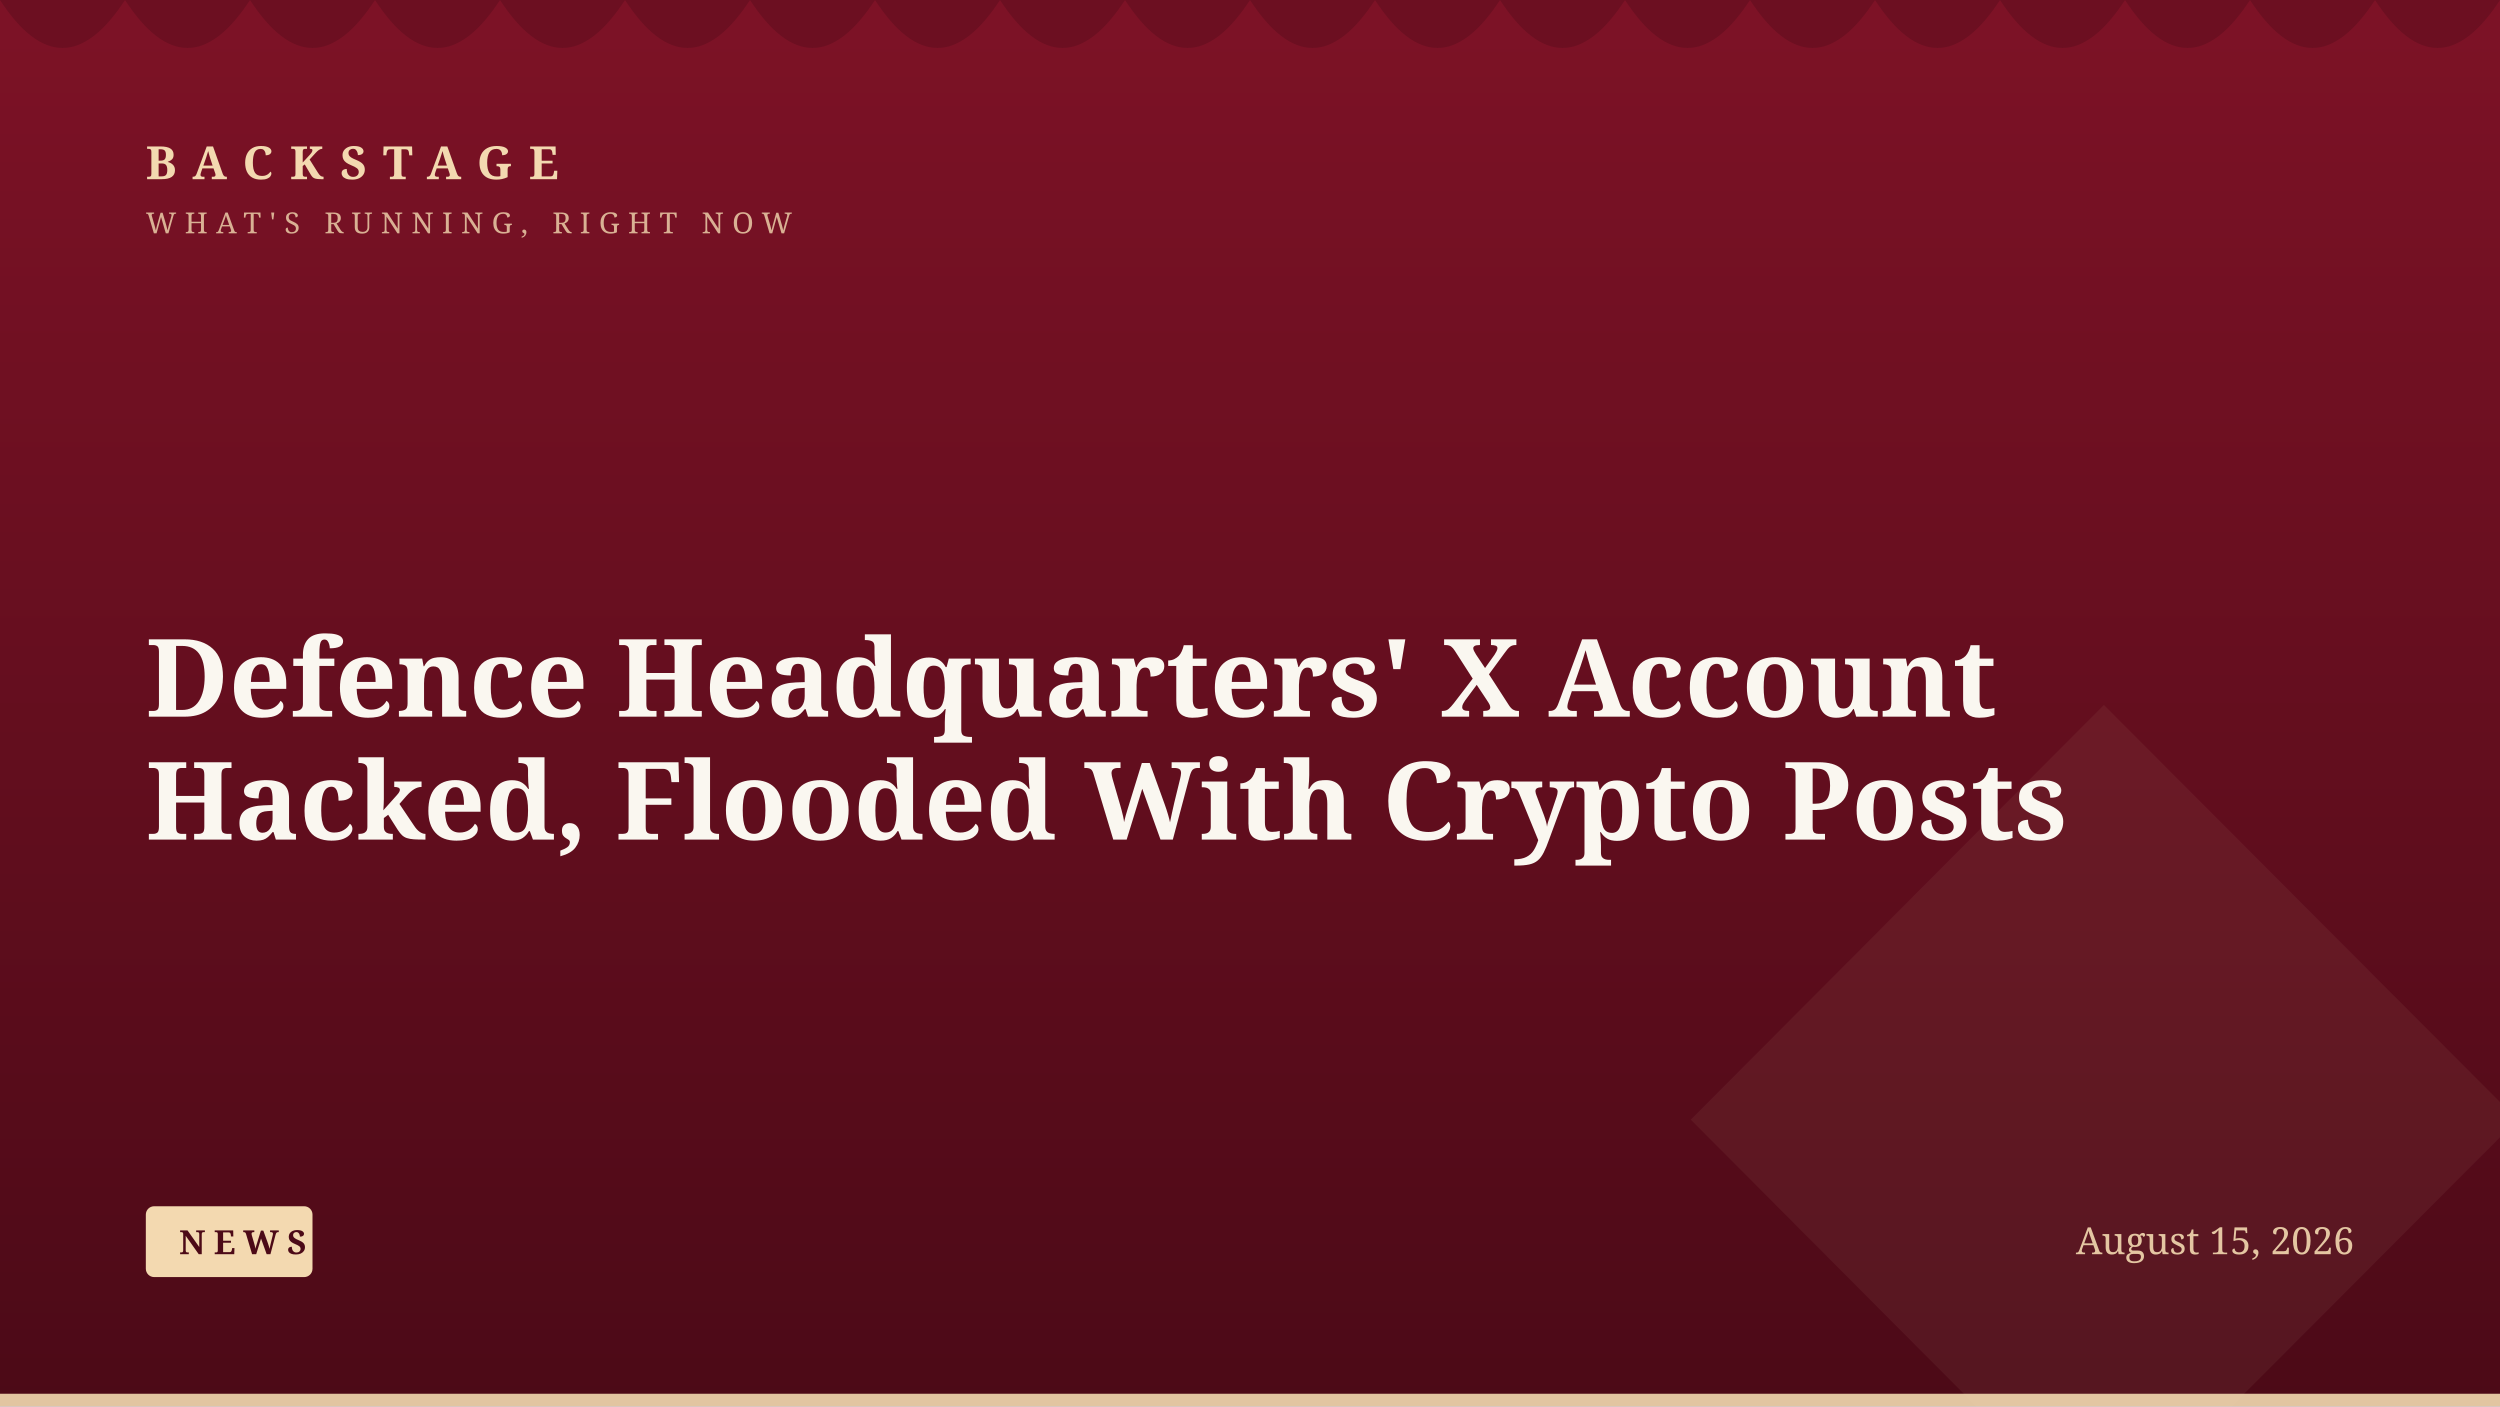
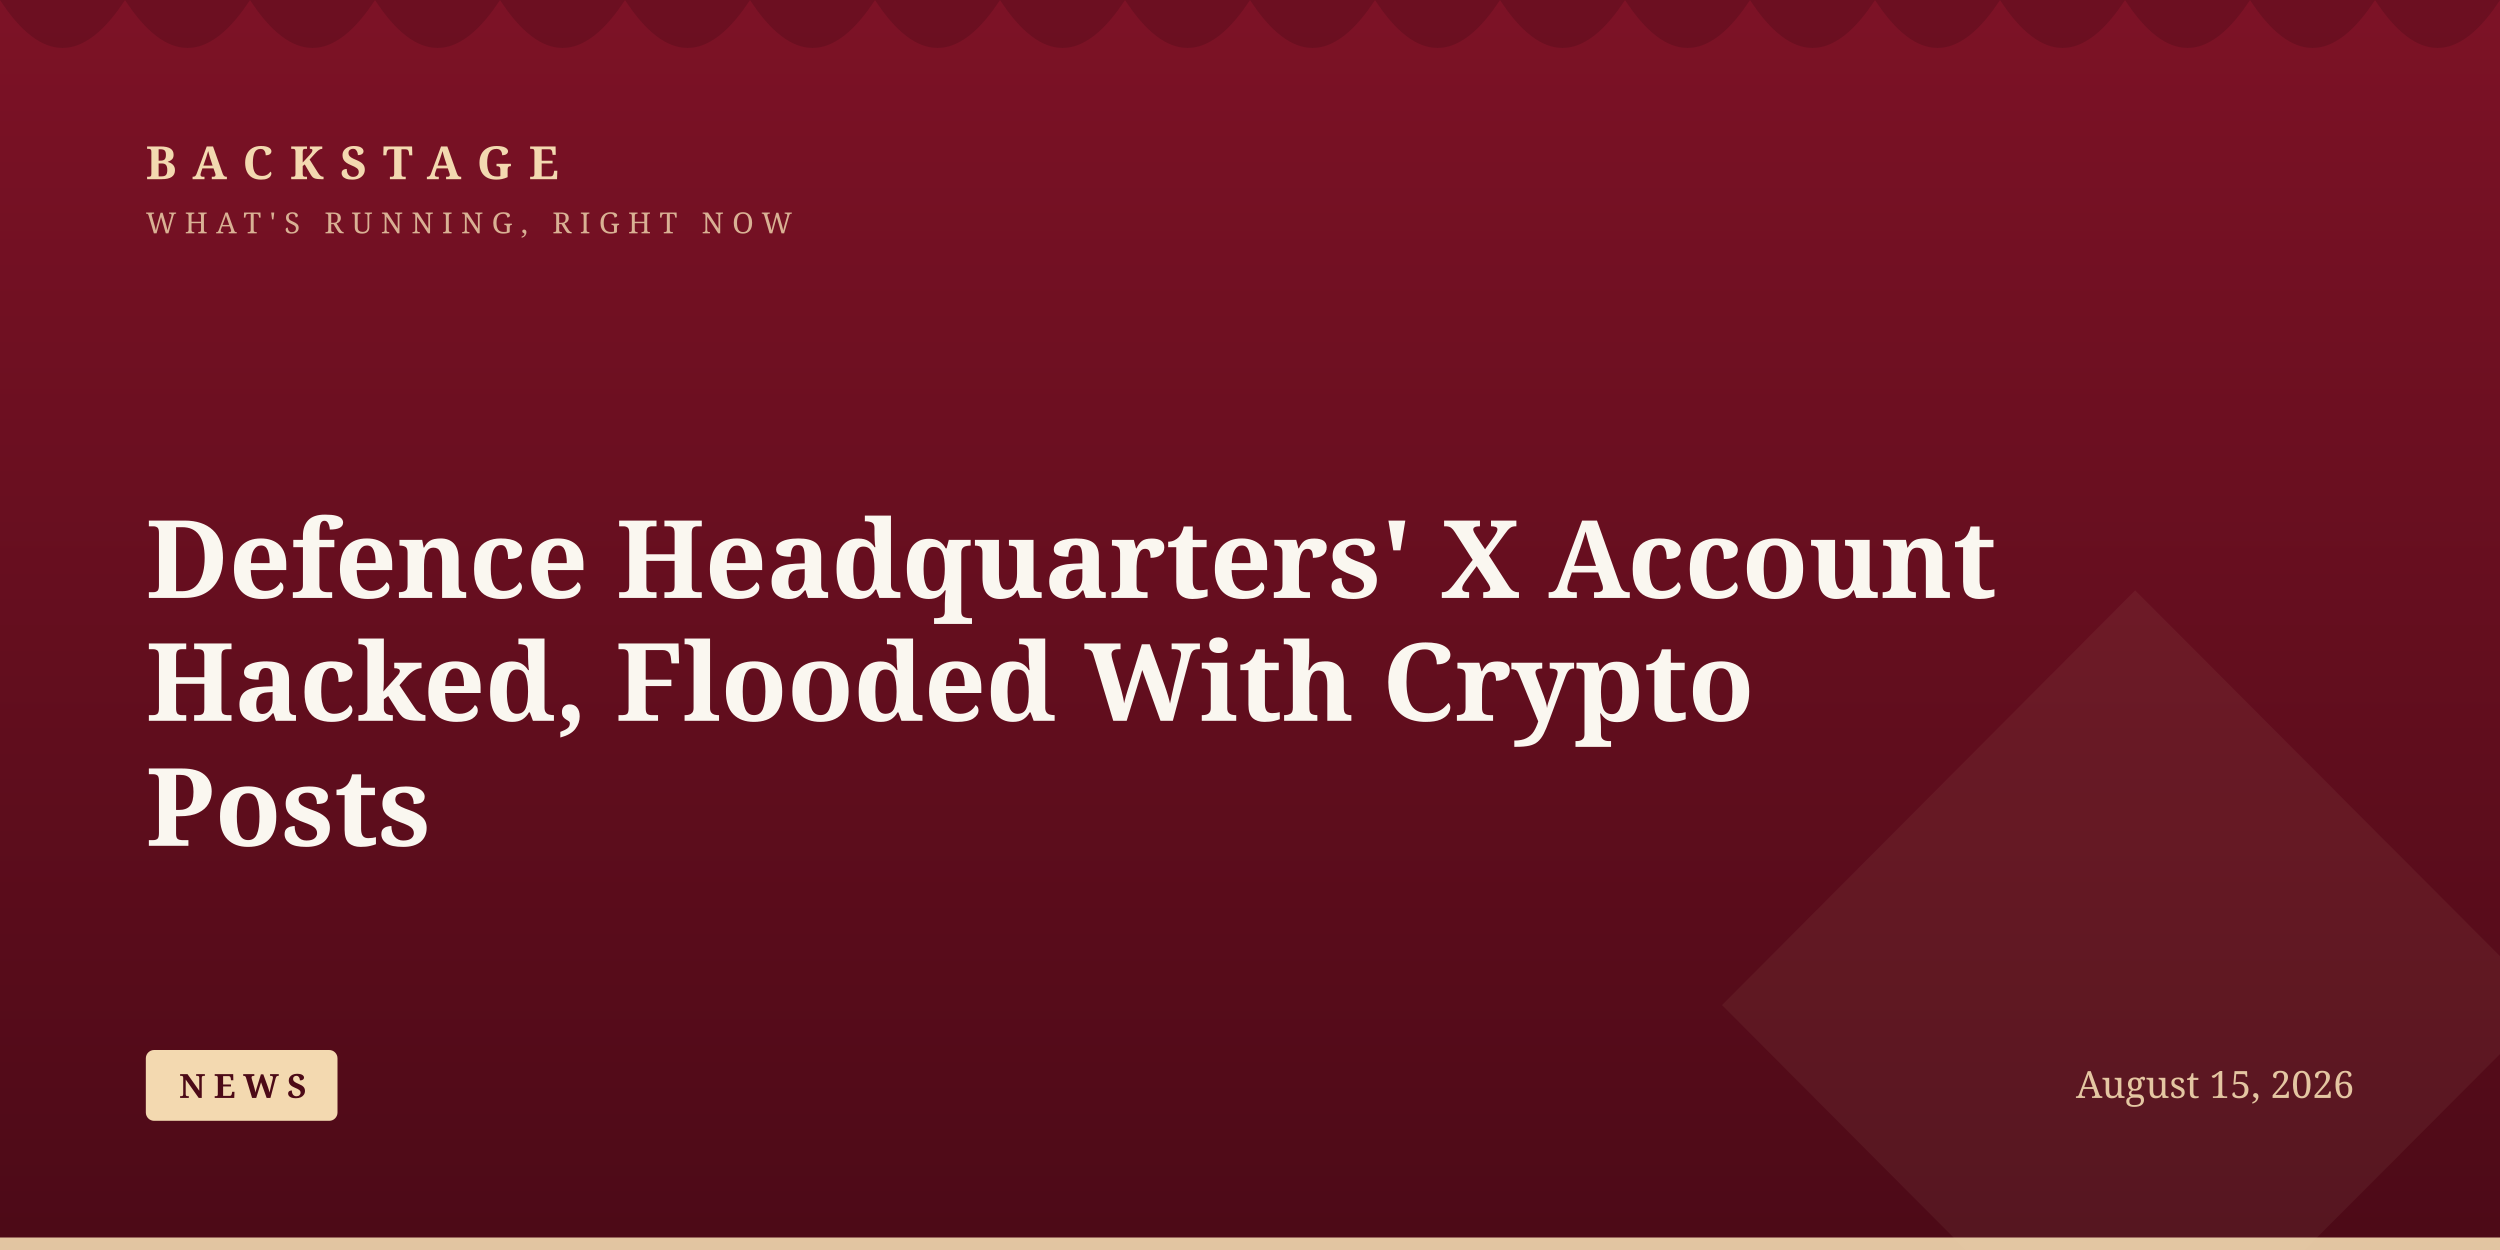
- <svg xmlns="http://www.w3.org/2000/svg" viewBox="0 0 1200 675" width="1200" height="675" font-family="Georgia, 'Roboto Slab', serif">
+ <svg xmlns="http://www.w3.org/2000/svg" viewBox="0 0 1200 600" width="1200" height="600" font-family="Georgia, 'Roboto Slab', serif">
  <defs>
    <linearGradient id="g" x1="0" y1="0" x2="0" y2="1">
      <stop offset="0" stop-color="#7D1226" />
      <stop offset="1" stop-color="#4c0a17" />
    </linearGradient>
  </defs>
-   <rect width="1200" height="675" fill="url(#g)" />
+   <rect width="1200" height="600" fill="url(#g)" />
  <path d="M 0 0 Q 30 46 60 0 Z" fill="#4c0a17" opacity="0.35" />
  <path d="M 60 0 Q 90 46 120 0 Z" fill="#4c0a17" opacity="0.35" />
  <path d="M 120 0 Q 150 46 180 0 Z" fill="#4c0a17" opacity="0.35" />
  <path d="M 180 0 Q 210 46 240 0 Z" fill="#4c0a17" opacity="0.35" />
  <path d="M 240 0 Q 270 46 300 0 Z" fill="#4c0a17" opacity="0.35" />
  <path d="M 300 0 Q 330 46 360 0 Z" fill="#4c0a17" opacity="0.35" />
  <path d="M 360 0 Q 390 46 420 0 Z" fill="#4c0a17" opacity="0.35" />
  <path d="M 420 0 Q 450 46 480 0 Z" fill="#4c0a17" opacity="0.35" />
  <path d="M 480 0 Q 510 46 540 0 Z" fill="#4c0a17" opacity="0.35" />
  <path d="M 540 0 Q 570 46 600 0 Z" fill="#4c0a17" opacity="0.35" />
  <path d="M 600 0 Q 630 46 660 0 Z" fill="#4c0a17" opacity="0.35" />
  <path d="M 660 0 Q 690 46 720 0 Z" fill="#4c0a17" opacity="0.35" />
  <path d="M 720 0 Q 750 46 780 0 Z" fill="#4c0a17" opacity="0.35" />
  <path d="M 780 0 Q 810 46 840 0 Z" fill="#4c0a17" opacity="0.35" />
  <path d="M 840 0 Q 870 46 900 0 Z" fill="#4c0a17" opacity="0.35" />
  <path d="M 900 0 Q 930 46 960 0 Z" fill="#4c0a17" opacity="0.35" />
  <path d="M 960 0 Q 990 46 1020 0 Z" fill="#4c0a17" opacity="0.35" />
  <path d="M 1020 0 Q 1050 46 1080 0 Z" fill="#4c0a17" opacity="0.35" />
  <path d="M 1080 0 Q 1110 46 1140 0 Z" fill="#4c0a17" opacity="0.35" />
  <path d="M 1140 0 Q 1170 46 1200 0 Z" fill="#4c0a17" opacity="0.35" />
-   <text x="1010" y="525" font-size="520" fill="#f3d9b0" opacity="0.06" text-anchor="middle" dominant-baseline="middle">◆</text>
+   <text x="1025" y="470" font-size="520" fill="#f3d9b0" opacity="0.06" text-anchor="middle" dominant-baseline="middle">◆</text>
  <text x="70" y="86" font-size="22" letter-spacing="8" fill="#f3d9b0" font-weight="bold">BACKSTAGE</text>
  <text x="70" y="112" font-size="14" letter-spacing="4" fill="#f3d9b0" opacity="0.8">WHAT'S RUNNING, RIGHT NOW</text>
  <text font-size="52" font-weight="bold" fill="#faf7f0">
-     <tspan x="70" y="344">Defence Headquarters' X Account</tspan>
-     <tspan x="70" y="403">Hacked, Flooded With Crypto Posts</tspan>
+     <tspan x="70" y="287">Defence Headquarters' X Account</tspan>
+     <tspan x="70" y="346">Hacked, Flooded With Crypto</tspan>
+     <tspan x="70" y="406">Posts</tspan>
  </text>
-   <rect x="70" y="579" width="80" height="34" rx="4" fill="#f3d9b0" />
-   <text x="86" y="602" font-size="16" letter-spacing="4" fill="#4c0a17" font-weight="bold">NEWS</text>
-   <text x="1130" y="602" font-size="18" fill="#f3d9b0" text-anchor="end" opacity="0.9">August 15, 2026</text>
-   <rect x="0" y="669" width="1200" height="6" fill="#f3d9b0" opacity="0.9" />
+   <rect x="70" y="504" width="92" height="34" rx="4" fill="#f3d9b0" />
+   <text x="86" y="527" font-size="16" letter-spacing="4" fill="#4c0a17" font-weight="bold">NEWS</text>
+   <text x="1130" y="527" font-size="18" fill="#f3d9b0" text-anchor="end" opacity="0.9">August 15, 2026</text>
+   <rect x="0" y="594" width="1200" height="6" fill="#f3d9b0" opacity="0.9" />
</svg>
